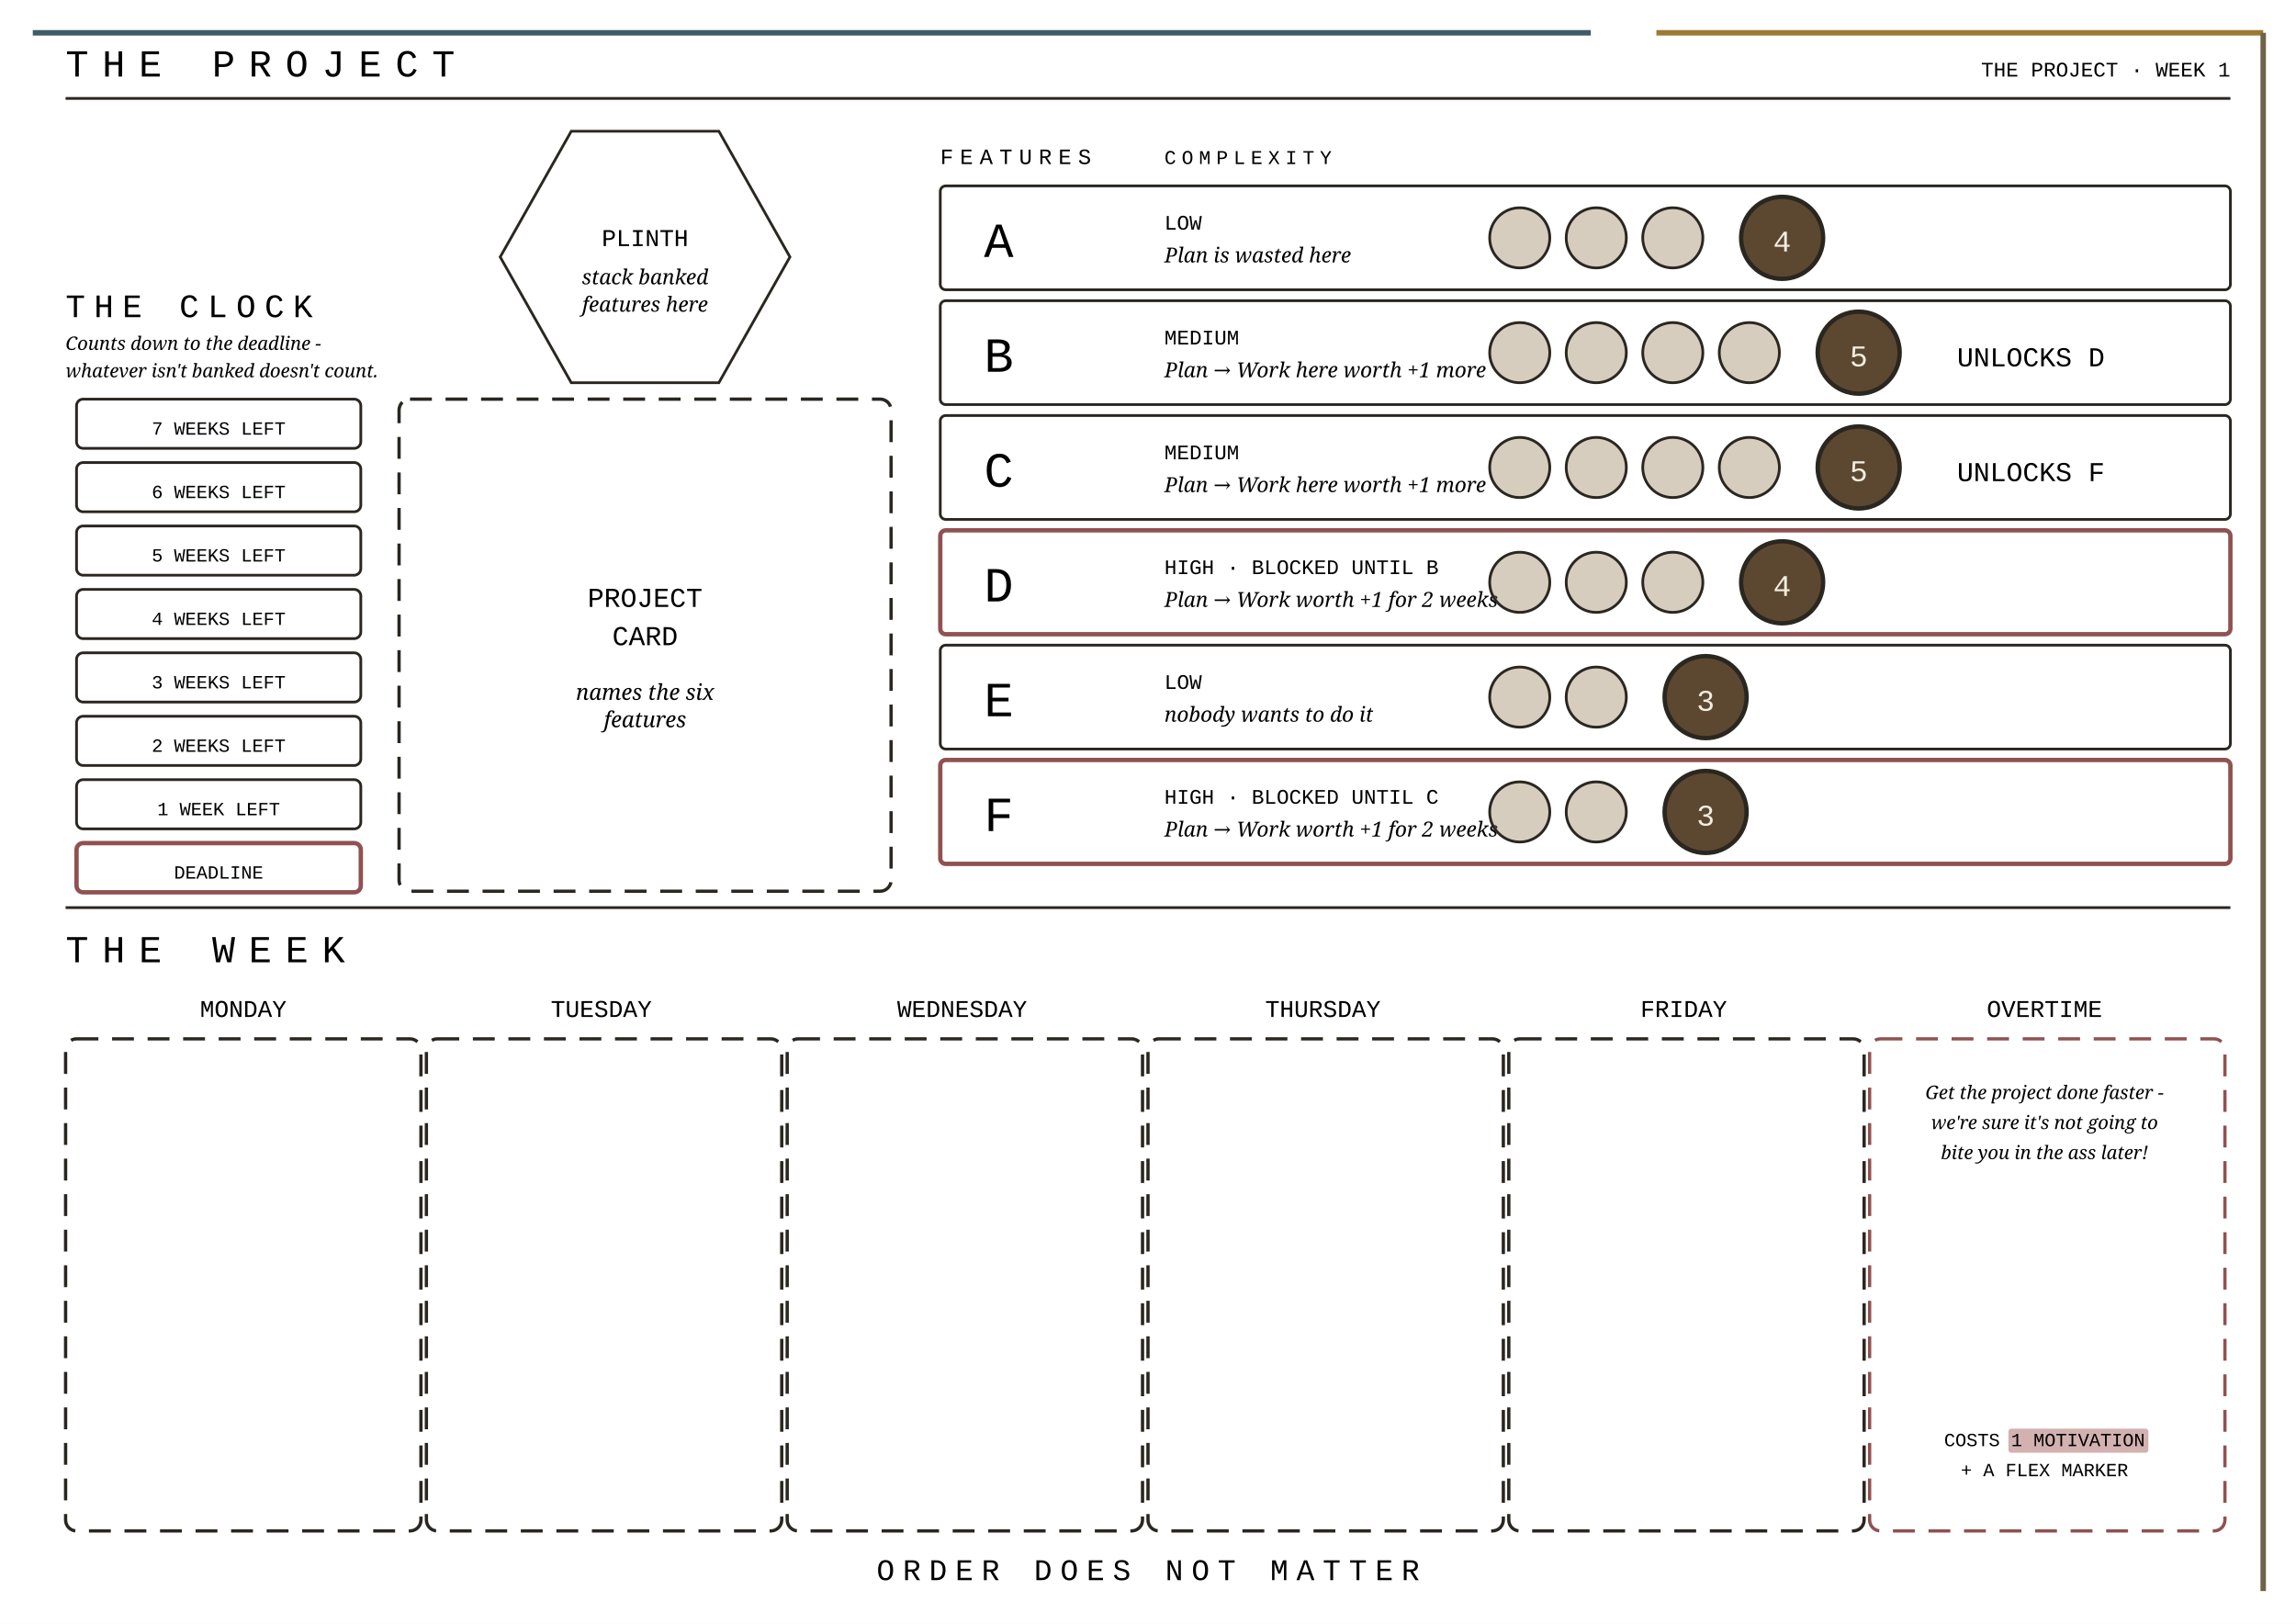
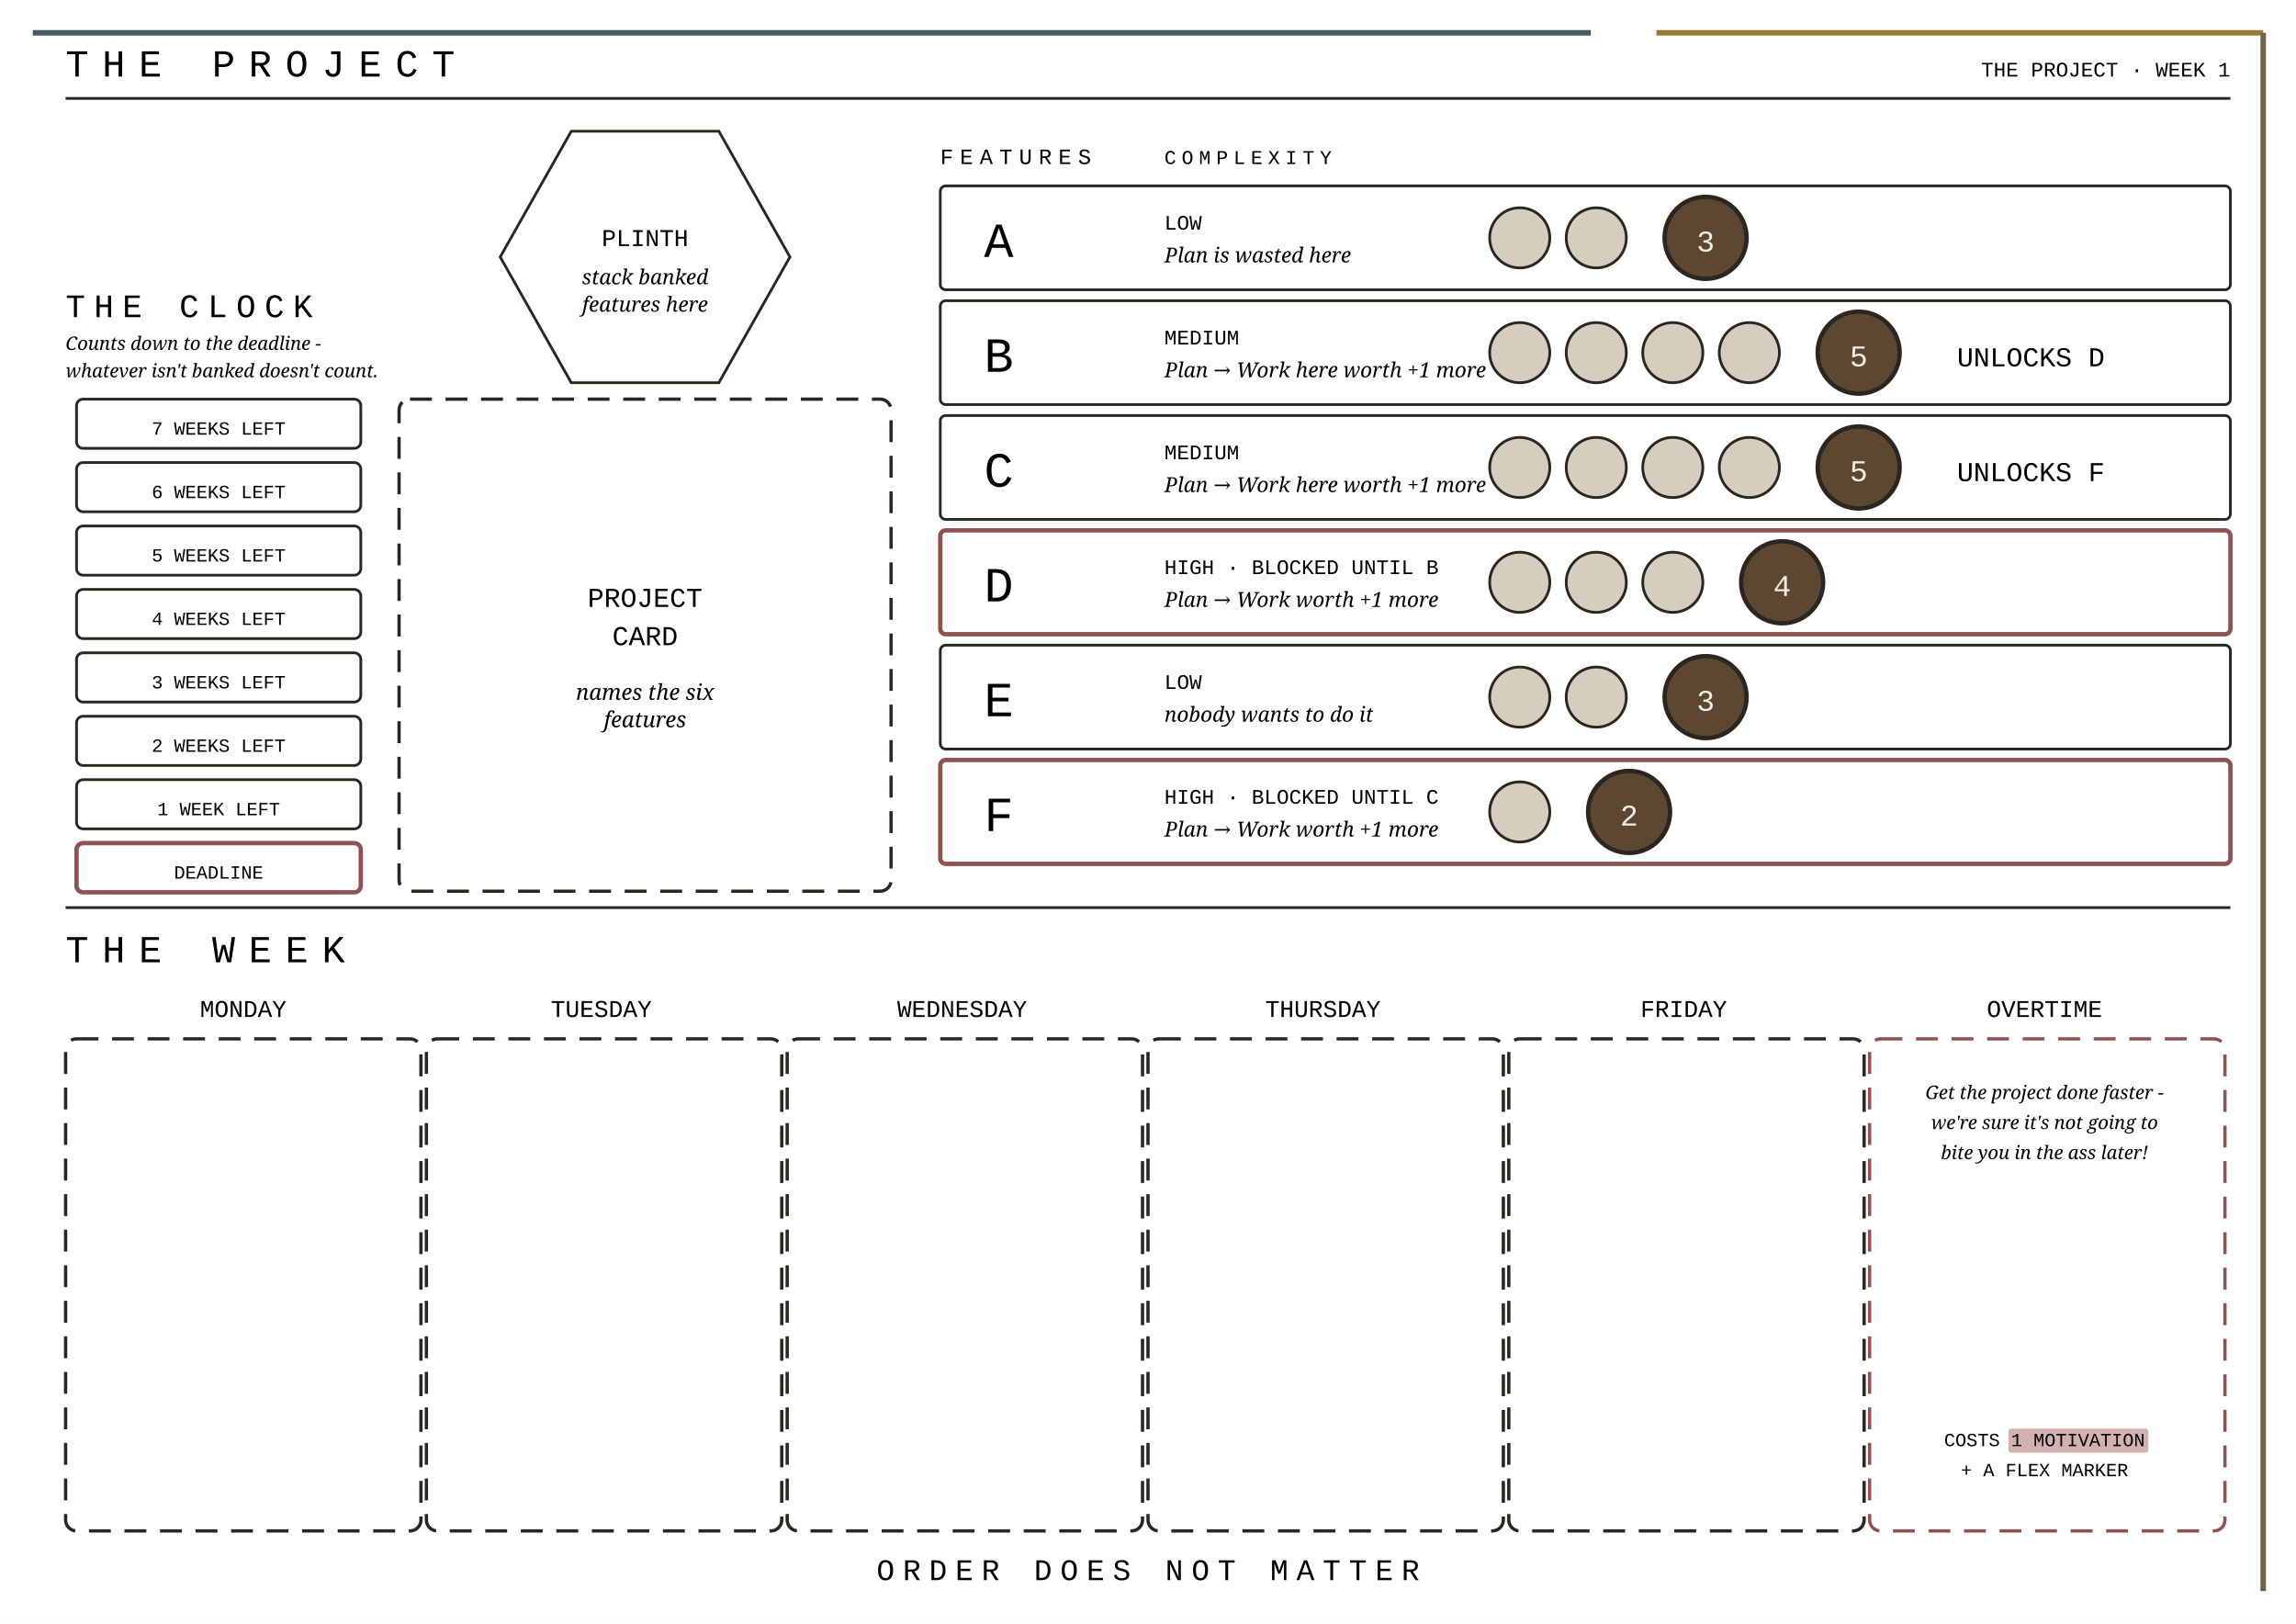
<svg xmlns="http://www.w3.org/2000/svg" width="420mm" height="297mm" viewBox="0 0 420 297">
  <style>
  .s  { font-family:"EB Garamond",Garamond,Georgia,serif; fill:#000000; }
  .m  { font-family:"IBM Plex Mono","Courier New",monospace; fill:#000000; }
  .r  { stroke:#2A2620; stroke-width:.5; fill:none; }
  .w  { fill:none; stroke:#2A2620; stroke-width:.5; }
  .slot { fill:none; stroke:#2A2620; stroke-width:.6; stroke-dasharray:4 2.5; }
  .q  { fill:#000000; }
</style>
  <rect width="420" height="297" fill="#FFFFFF" />
  <text x="12" y="14" class="m" font-size="7" letter-spacing="2.5">THE PROJECT</text>
  <text x="408" y="14" class="m q" font-size="3.8" text-anchor="end">THE PROJECT · WEEK 1</text>
  <line x1="12" y1="18" x2="408" y2="18" class="r" />
  <text x="12" y="58" class="m" font-size="6" letter-spacing="1.6">THE CLOCK</text>
  <text x="12" y="64" class="s" font-size="3.4" font-style="italic">Counts down to the deadline -</text>
  <text x="12" y="69" class="s" font-size="3.4" font-style="italic">whatever isn't banked doesn't count.</text>
  <g class="m" font-size="3.4" text-anchor="middle">
    <rect x="14" y="73" width="52" height="9" rx="1.2" class="w" />
    <text x="40" y="79.5">7 WEEKS LEFT</text>
    <rect x="14" y="84.6" width="52" height="9" rx="1.2" class="w" />
    <text x="40" y="91.1">6 WEEKS LEFT</text>
    <rect x="14" y="96.2" width="52" height="9" rx="1.2" class="w" />
    <text x="40" y="102.7">5 WEEKS LEFT</text>
    <rect x="14" y="107.8" width="52" height="9" rx="1.2" class="w" />
    <text x="40" y="114.3">4 WEEKS LEFT</text>
    <rect x="14" y="119.4" width="52" height="9" rx="1.2" class="w" />
    <text x="40" y="125.9">3 WEEKS LEFT</text>
    <rect x="14" y="131" width="52" height="9" rx="1.2" class="w" />
    <text x="40" y="137.5">2 WEEKS LEFT</text>
    <rect x="14" y="142.6" width="52" height="9" rx="1.2" class="w" />
    <text x="40" y="149.1">1 WEEK LEFT</text>
    <rect x="14" y="154.2" width="52" height="9" rx="1.2" class="w" style="stroke:#905151;stroke-width:.8" />
    <text x="40" y="160.7">DEADLINE</text>
  </g>
  <polygon points="144.5,47 131.5,70 104.5,70 91.5,47 104.5,24 131.5,24" class="w" stroke-width=".6" />
  <text x="118" y="45" class="m q" font-size="4.4" text-anchor="middle">PLINTH</text>
  <text x="118" y="52" class="s" font-size="3.8" text-anchor="middle" font-style="italic">stack banked</text>
  <text x="118" y="57" class="s" font-size="3.8" text-anchor="middle" font-style="italic">features here</text>
  <rect x="73" y="73" width="90" height="90" rx="2" class="slot" />
  <text x="118" y="111" class="m q" font-size="5" text-anchor="middle">PROJECT</text>
  <text x="118" y="118" class="m q" font-size="5" text-anchor="middle">CARD</text>
  <text x="118" y="128" class="s" font-size="4" text-anchor="middle" font-style="italic">names the six</text>
  <text x="118" y="133" class="s" font-size="4" text-anchor="middle" font-style="italic">features</text>
  <text x="172" y="30" class="m" font-size="4" letter-spacing="1.2">FEATURES</text>
  <text x="213" y="30" class="m" font-size="3.6" letter-spacing="1">COMPLEXITY</text>
  <g id="feature-A">
    <rect x="172" y="34" width="236" height="19" rx="1" class="r" />
    <text x="180" y="47" class="m" font-size="9">A</text>
    <text x="213" y="42" class="m q" font-size="3.8">LOW</text>
    <text x="213" y="48" class="s" font-size="3.8" font-style="italic">Plan is wasted here</text>
    <g>
      <circle cx="278" cy="43.5" r="5.5" style="fill:#8B6F47;fill-opacity:.35;stroke:#2A2620;stroke-width:.5" />
      <circle cx="292" cy="43.5" r="5.5" style="fill:#8B6F47;fill-opacity:.35;stroke:#2A2620;stroke-width:.5" />
-       <circle cx="306" cy="43.5" r="5.5" style="fill:#8B6F47;fill-opacity:.35;stroke:#2A2620;stroke-width:.5" />
    </g>
-     <circle cx="326" cy="43.5" r="7.5" style="fill:#5C4830;stroke:#2A2620;stroke-width:.8" />
-     <text x="326" y="46" class="m" font-size="5.5" text-anchor="middle" style="fill:#F2EDE0">4</text>
+     <circle cx="312" cy="43.5" r="7.5" style="fill:#5C4830;stroke:#2A2620;stroke-width:.8" />
+     <text x="312" y="46" class="m" font-size="5.5" text-anchor="middle" style="fill:#F2EDE0">3</text>
  </g>
  <g id="feature-B">
    <rect x="172" y="55" width="236" height="19" rx="1" class="r" />
    <text x="180" y="68" class="m" font-size="9">B</text>
    <text x="213" y="63" class="m q" font-size="3.8">MEDIUM</text>
    <text x="213" y="69" class="s" font-size="3.8" font-style="italic">Plan → Work here worth +1 more</text>
    <g>
      <circle cx="278" cy="64.5" r="5.5" style="fill:#8B6F47;fill-opacity:.35;stroke:#2A2620;stroke-width:.5" />
      <circle cx="292" cy="64.5" r="5.5" style="fill:#8B6F47;fill-opacity:.35;stroke:#2A2620;stroke-width:.5" />
      <circle cx="306" cy="64.5" r="5.5" style="fill:#8B6F47;fill-opacity:.35;stroke:#2A2620;stroke-width:.5" />
      <circle cx="320" cy="64.5" r="5.5" style="fill:#8B6F47;fill-opacity:.35;stroke:#2A2620;stroke-width:.5" />
    </g>
    <circle cx="340" cy="64.5" r="7.5" style="fill:#5C4830;stroke:#2A2620;stroke-width:.8" />
    <text x="340" y="67" class="m" font-size="5.5" text-anchor="middle" style="fill:#F2EDE0">5</text>
    <text x="358" y="67" class="m" font-size="5">UNLOCKS D</text>
  </g>
  <g id="feature-C">
    <rect x="172" y="76" width="236" height="19" rx="1" class="r" />
    <text x="180" y="89" class="m" font-size="9">C</text>
    <text x="213" y="84" class="m q" font-size="3.8">MEDIUM</text>
    <text x="213" y="90" class="s" font-size="3.8" font-style="italic">Plan → Work here worth +1 more</text>
    <g>
      <circle cx="278" cy="85.5" r="5.5" style="fill:#8B6F47;fill-opacity:.35;stroke:#2A2620;stroke-width:.5" />
      <circle cx="292" cy="85.5" r="5.5" style="fill:#8B6F47;fill-opacity:.35;stroke:#2A2620;stroke-width:.5" />
      <circle cx="306" cy="85.5" r="5.5" style="fill:#8B6F47;fill-opacity:.35;stroke:#2A2620;stroke-width:.5" />
      <circle cx="320" cy="85.5" r="5.5" style="fill:#8B6F47;fill-opacity:.35;stroke:#2A2620;stroke-width:.5" />
    </g>
    <circle cx="340" cy="85.5" r="7.5" style="fill:#5C4830;stroke:#2A2620;stroke-width:.8" />
    <text x="340" y="88" class="m" font-size="5.5" text-anchor="middle" style="fill:#F2EDE0">5</text>
    <text x="358" y="88" class="m" font-size="5">UNLOCKS F</text>
  </g>
  <g id="feature-D">
    <rect x="172" y="97" width="236" height="19" rx="1" class="r" style="stroke:#905151;stroke-width:.8" />
    <text x="180" y="110" class="m" font-size="9">D</text>
    <text x="213" y="105" class="m" font-size="3.8">HIGH · BLOCKED UNTIL B</text>
-     <text x="213" y="111" class="s" font-size="3.8" font-style="italic">Plan → Work worth +1 for 2 weeks</text>
+     <text x="213" y="111" class="s" font-size="3.8" font-style="italic">Plan → Work worth +1 more</text>
    <g>
      <circle cx="278" cy="106.5" r="5.5" style="fill:#8B6F47;fill-opacity:.35;stroke:#2A2620;stroke-width:.5" />
      <circle cx="292" cy="106.5" r="5.5" style="fill:#8B6F47;fill-opacity:.35;stroke:#2A2620;stroke-width:.5" />
      <circle cx="306" cy="106.5" r="5.5" style="fill:#8B6F47;fill-opacity:.35;stroke:#2A2620;stroke-width:.5" />
    </g>
    <circle cx="326" cy="106.5" r="7.5" style="fill:#5C4830;stroke:#2A2620;stroke-width:.8" />
    <text x="326" y="109" class="m" font-size="5.5" text-anchor="middle" style="fill:#F2EDE0">4</text>
  </g>
  <g id="feature-E">
    <rect x="172" y="118" width="236" height="19" rx="1" class="r" />
    <text x="180" y="131" class="m" font-size="9">E</text>
    <text x="213" y="126" class="m q" font-size="3.8">LOW</text>
    <text x="213" y="132" class="s" font-size="3.8" font-style="italic">nobody wants to do it</text>
    <g>
      <circle cx="278" cy="127.5" r="5.5" style="fill:#8B6F47;fill-opacity:.35;stroke:#2A2620;stroke-width:.5" />
      <circle cx="292" cy="127.5" r="5.5" style="fill:#8B6F47;fill-opacity:.35;stroke:#2A2620;stroke-width:.5" />
    </g>
    <circle cx="312" cy="127.5" r="7.5" style="fill:#5C4830;stroke:#2A2620;stroke-width:.8" />
    <text x="312" y="130" class="m" font-size="5.5" text-anchor="middle" style="fill:#F2EDE0">3</text>
  </g>
  <g id="feature-F">
    <rect x="172" y="139" width="236" height="19" rx="1" class="r" style="stroke:#905151;stroke-width:.8" />
    <text x="180" y="152" class="m" font-size="9">F</text>
    <text x="213" y="147" class="m" font-size="3.8">HIGH · BLOCKED UNTIL C</text>
-     <text x="213" y="153" class="s" font-size="3.8" font-style="italic">Plan → Work worth +1 for 2 weeks</text>
+     <text x="213" y="153" class="s" font-size="3.8" font-style="italic">Plan → Work worth +1 more</text>
    <g>
      <circle cx="278" cy="148.5" r="5.5" style="fill:#8B6F47;fill-opacity:.35;stroke:#2A2620;stroke-width:.5" />
-       <circle cx="292" cy="148.5" r="5.5" style="fill:#8B6F47;fill-opacity:.35;stroke:#2A2620;stroke-width:.5" />
    </g>
-     <circle cx="312" cy="148.5" r="7.5" style="fill:#5C4830;stroke:#2A2620;stroke-width:.8" />
-     <text x="312" y="151" class="m" font-size="5.5" text-anchor="middle" style="fill:#F2EDE0">3</text>
+     <circle cx="298" cy="148.5" r="7.5" style="fill:#5C4830;stroke:#2A2620;stroke-width:.8" />
+     <text x="298" y="151" class="m" font-size="5.5" text-anchor="middle" style="fill:#F2EDE0">2</text>
  </g>
  <line x1="12" y1="166" x2="408" y2="166" class="r" />
  <text x="12" y="176" class="m" font-size="7" letter-spacing="2.5">THE WEEK</text>
  <g class="m" font-size="4.4" text-anchor="middle">
    <text x="44.5" y="186">MONDAY</text>
    <text x="110" y="186">TUESDAY</text>
    <text x="176" y="186">WEDNESDAY</text>
    <text x="242" y="186">THURSDAY</text>
    <text x="308" y="186">FRIDAY</text>
    <text x="374" y="186">OVERTIME</text>
  </g>
  <g class="slot">
    <rect x="12" y="190" width="65" height="90" rx="2" />
    <rect x="78" y="190" width="65" height="90" rx="2" />
    <rect x="144" y="190" width="65" height="90" rx="2" />
    <rect x="210" y="190" width="65" height="90" rx="2" />
    <rect x="276" y="190" width="65" height="90" rx="2" />
    <rect x="342" y="190" width="65" height="90" rx="2" stroke="#905151" />
  </g>
  <text x="210" y="289" class="m q" font-size="5.5" text-anchor="middle" letter-spacing="1.5">ORDER DOES NOT MATTER</text>
  <text x="374" y="201" class="s q" font-size="3.4" text-anchor="middle" font-style="italic">Get the project done faster -</text>
  <text x="374" y="206.5" class="s q" font-size="3.4" text-anchor="middle" font-style="italic">we're sure it's not going to</text>
  <text x="374" y="212" class="s q" font-size="3.4" text-anchor="middle" font-style="italic">bite you in the ass later!</text>
  <rect x="367.4" y="261.3" width="25.6" height="4.4" rx=".5" fill="#D3B1B1" />
  <text x="374" y="264.5" class="m" font-size="3.4" text-anchor="middle">COSTS 1 MOTIVATION</text>
  <text x="374" y="270" class="m" font-size="3.4" text-anchor="middle">+ A FLEX MARKER</text>
  <line x1="6" y1="6" x2="291" y2="6" stroke="#3F5B66" stroke-width="1" />
  <line x1="303" y1="6" x2="414" y2="6" stroke="#9C7A32" stroke-width="1" />
  <line x1="414" y1="6" x2="414" y2="291" stroke="#6E6249" stroke-width="1" />
</svg>
